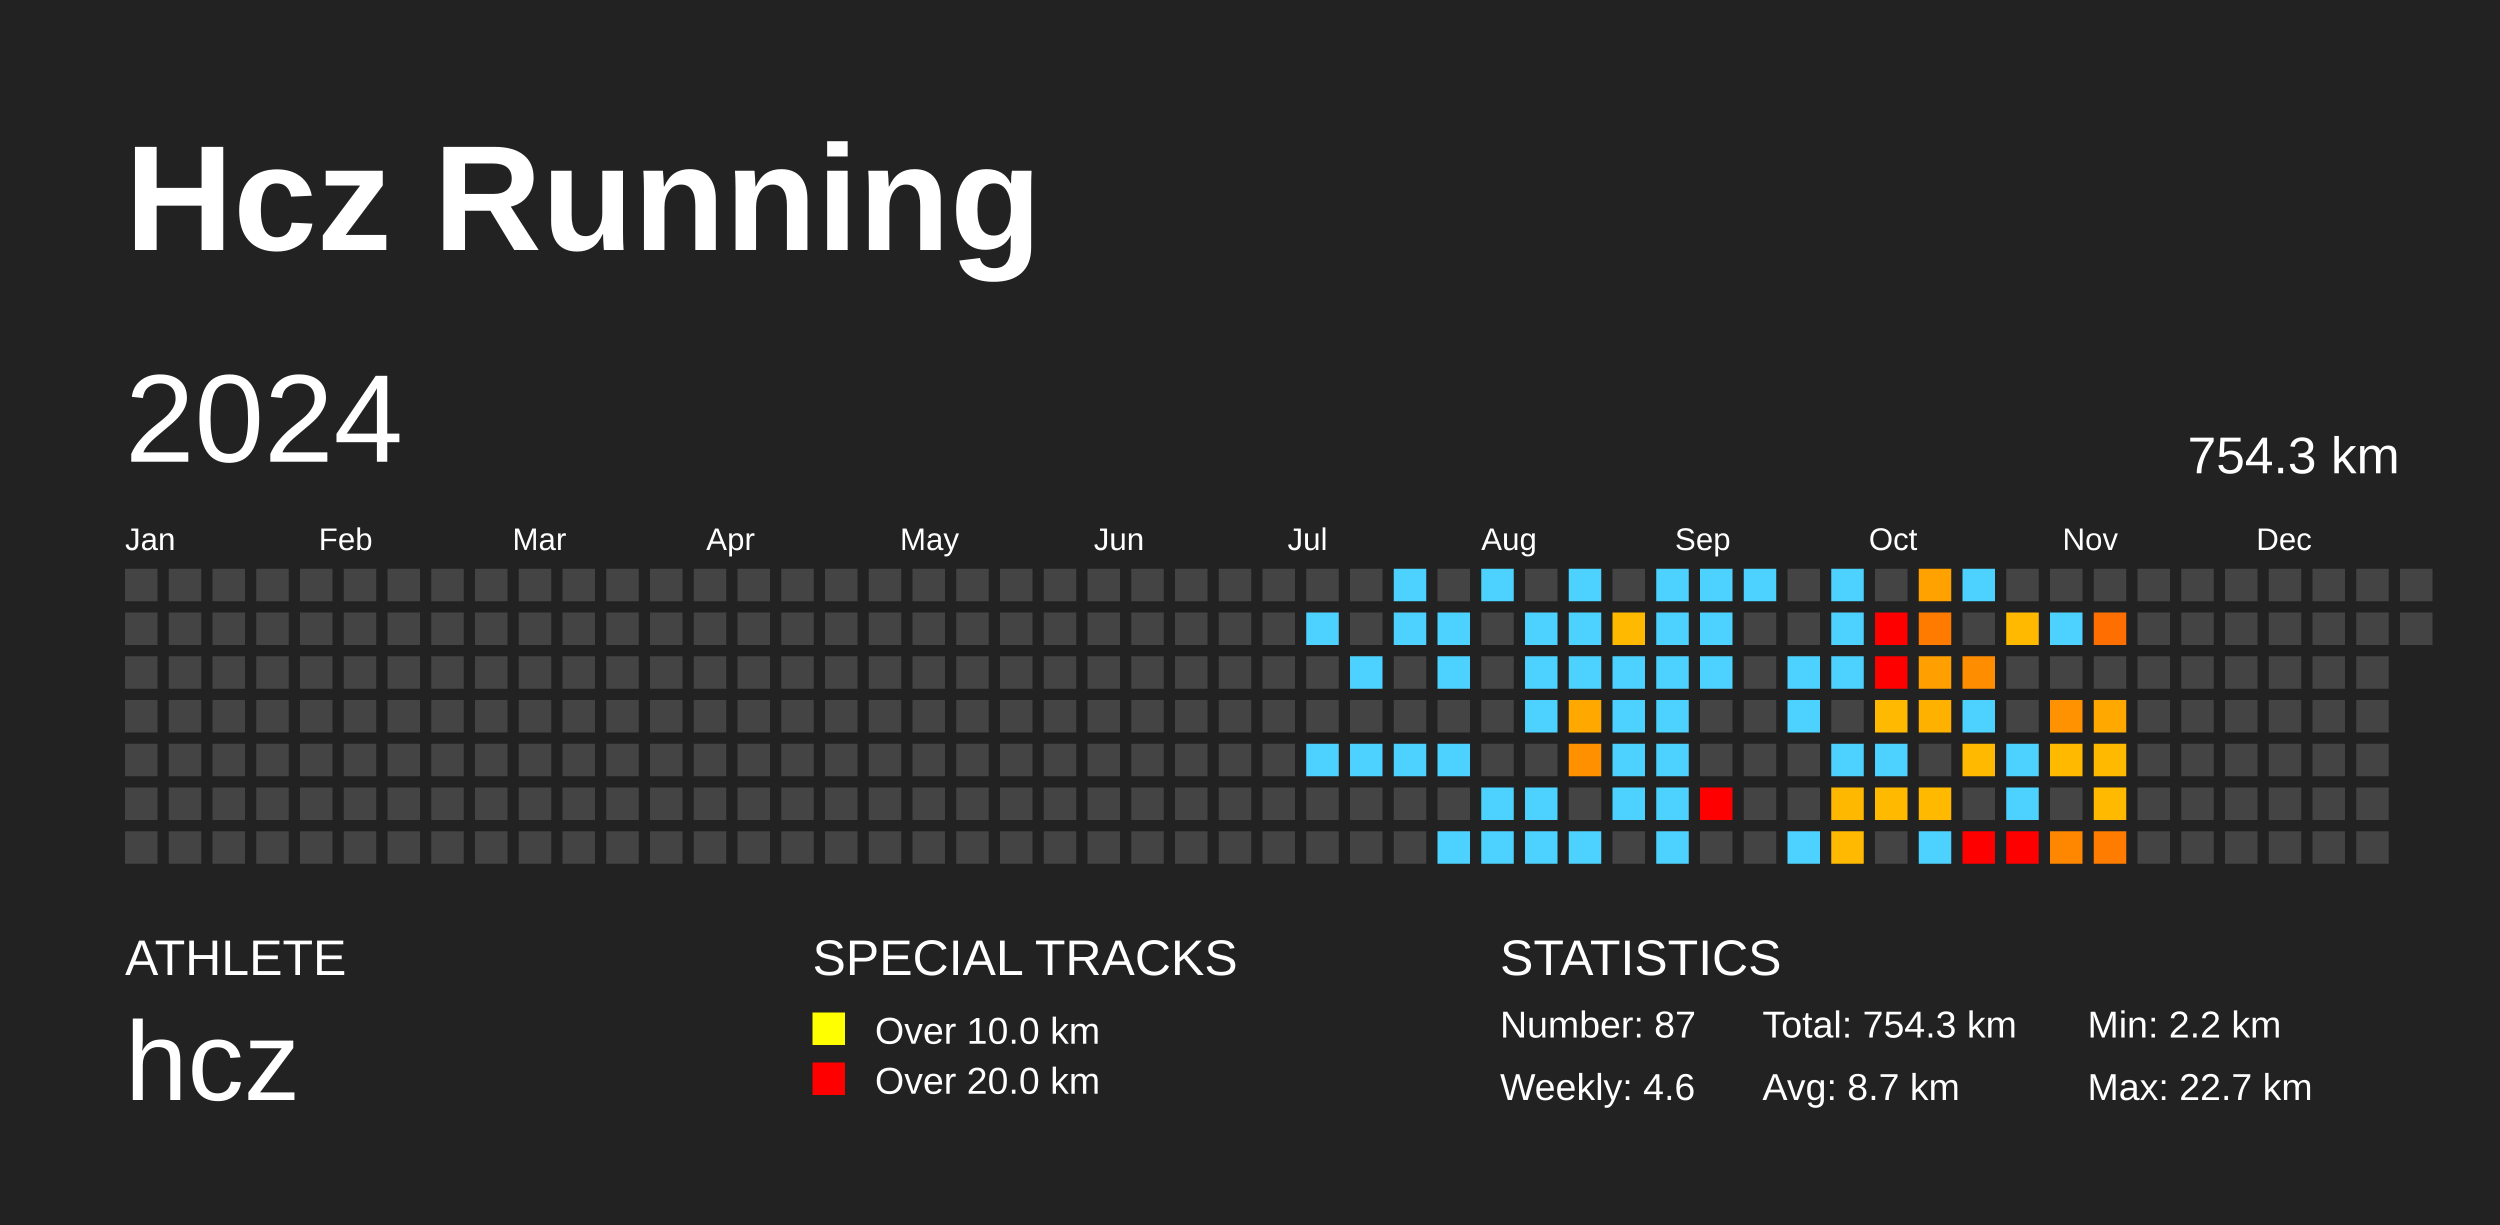
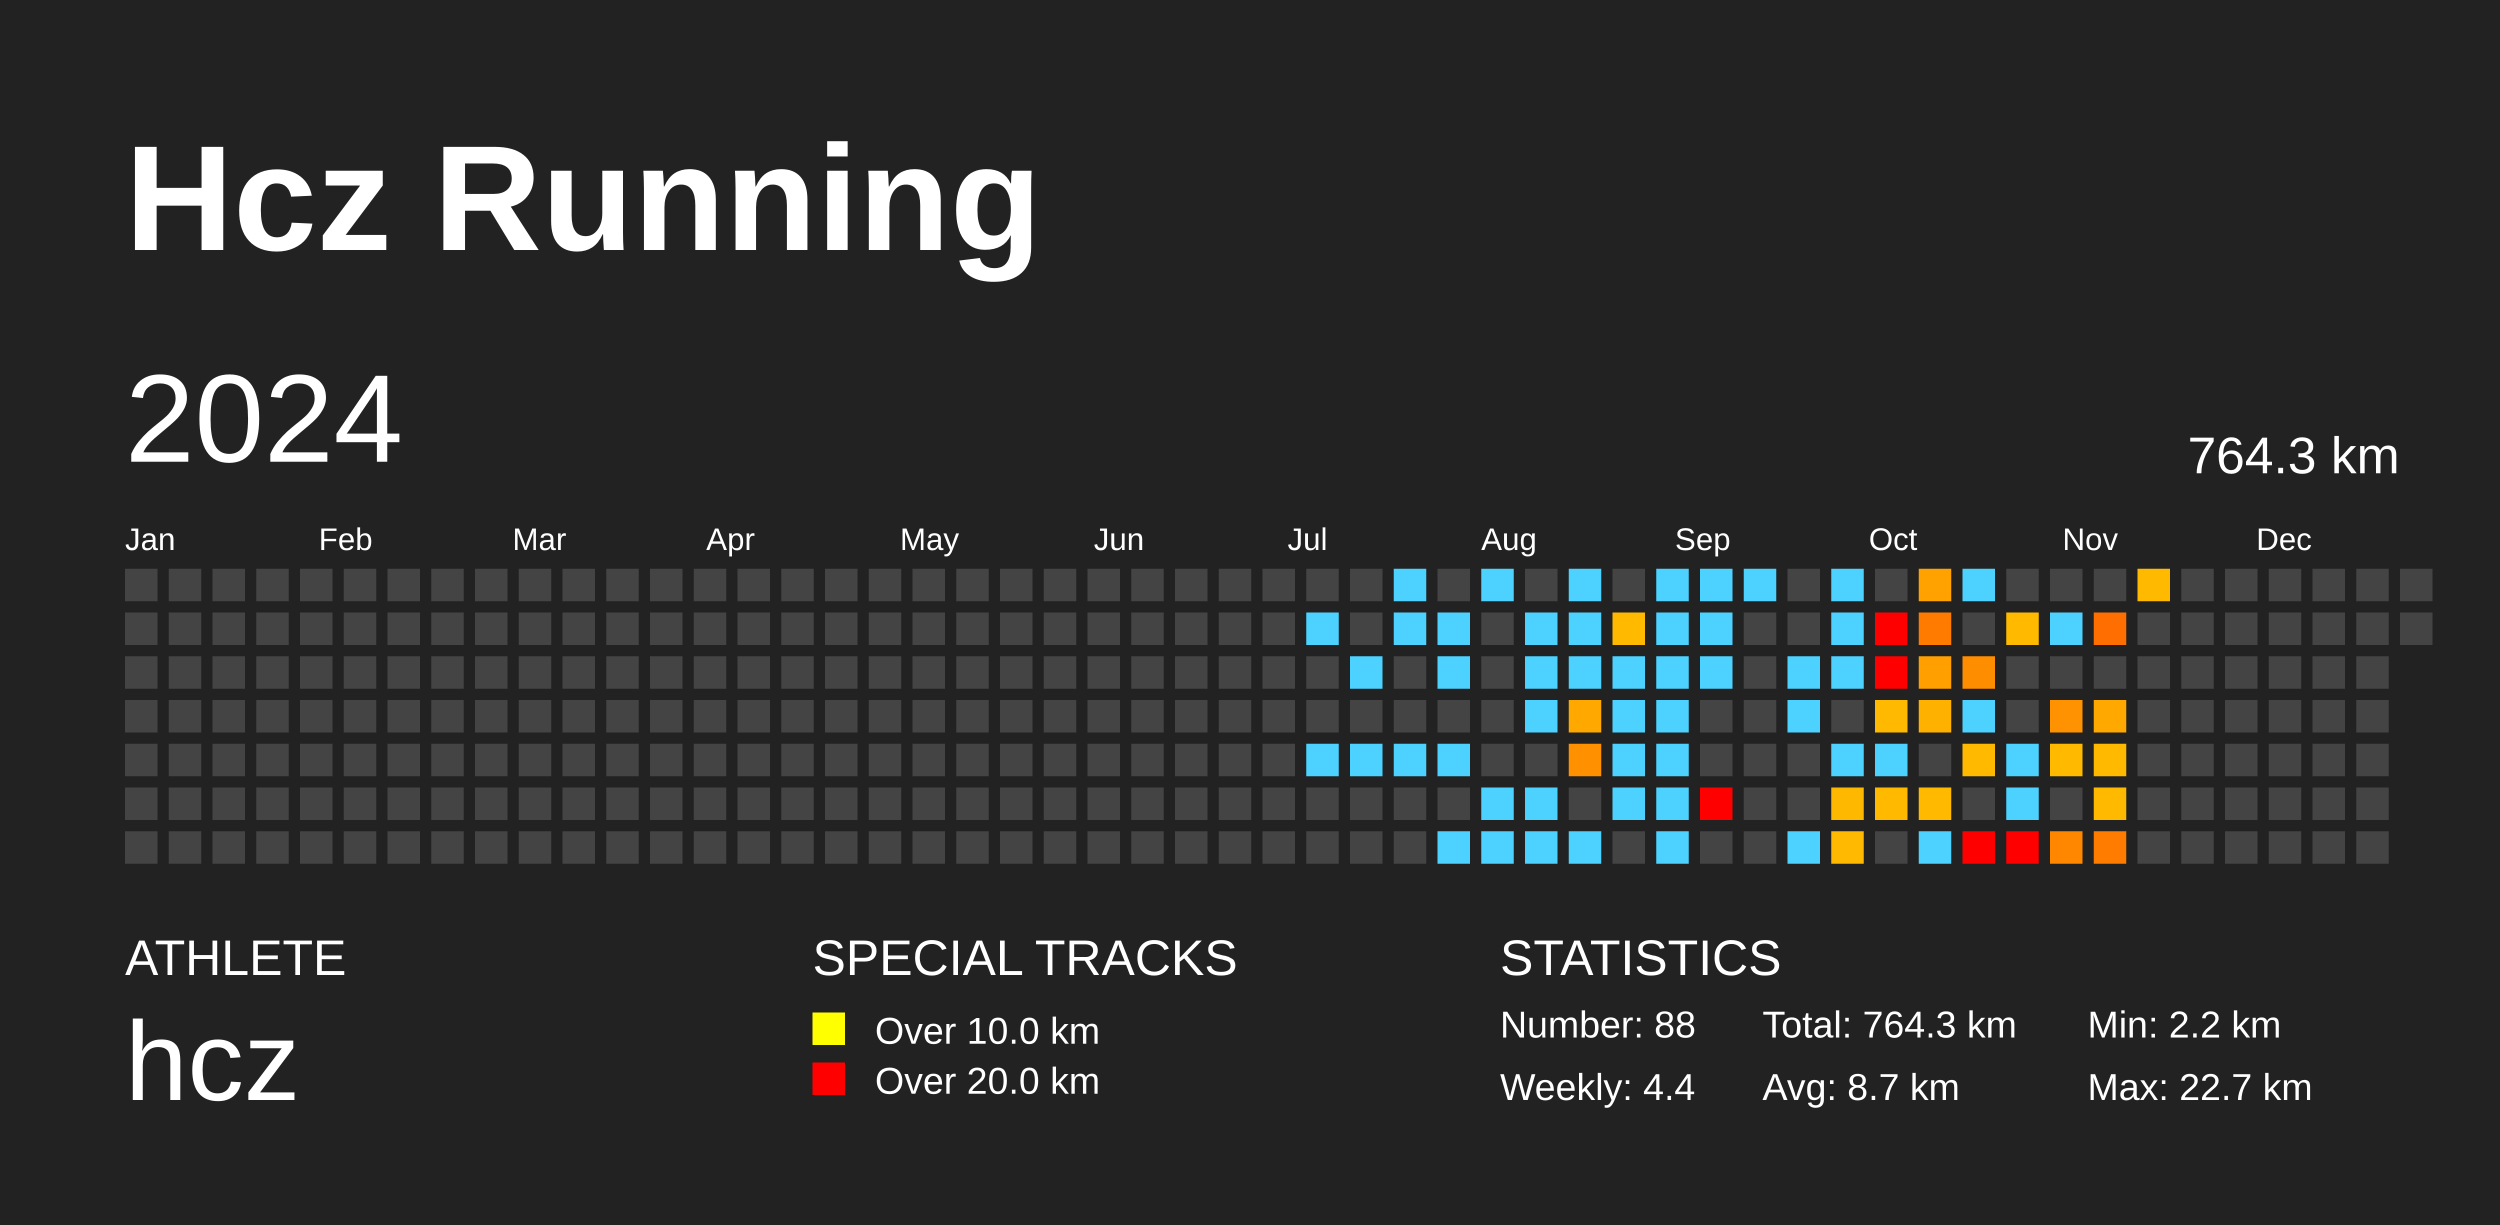
<svg xmlns="http://www.w3.org/2000/svg" baseProfile="full" height="98mm" version="1.1" viewBox="0,0,200,98" width="200mm">
  <defs />
  <rect fill="#222222" height="98" width="200" x="0" y="0" />
  <text fill="#FFFFFF" style="font-size:12px; font-family:Arial; font-weight:bold;" x="10" y="20">Hcz Running</text>
  <text fill="#FFFFFF" style="font-size:4px; font-family:Arial" x="10" y="78">ATHLETE</text>
  <text fill="#FFFFFF" style="font-size:9px; font-family:Arial" x="10" y="88">hcz</text>
  <text fill="#FFFFFF" style="font-size:4px; font-family:Arial" x="65" y="78">SPECIAL TRACKS</text>
  <rect fill="yellow" height="2.6" width="2.6" x="65" y="81" />
  <text fill="#FFFFFF" style="font-size:3px; font-family:Arial" x="70" y="83.5">Over 10.0 km</text>
  <rect fill="red" height="2.6" width="2.6" x="65" y="85" />
  <text fill="#FFFFFF" style="font-size:3px; font-family:Arial" x="70" y="87.5">Over 20.0 km</text>
  <text fill="#FFFFFF" style="font-size:4px; font-family:Arial" x="120" y="78">STATISTICS</text>
-   <text fill="#FFFFFF" style="font-size:3px; font-family:Arial" x="120" y="83">Number: 87</text>
-   <text fill="#FFFFFF" style="font-size:3px; font-family:Arial" x="120" y="88">Weekly: 4.6</text>
-   <text fill="#FFFFFF" style="font-size:3px; font-family:Arial" x="141" y="83">Total: 754.3 km</text>
+   <text fill="#FFFFFF" style="font-size:3px; font-family:Arial" x="120" y="83">Number: 88</text>
+   <text fill="#FFFFFF" style="font-size:3px; font-family:Arial" x="120" y="88">Weekly: 4.4</text>
+   <text fill="#FFFFFF" style="font-size:3px; font-family:Arial" x="141" y="83">Total: 764.3 km</text>
  <text fill="#FFFFFF" style="font-size:3px; font-family:Arial" x="141" y="88">Avg: 8.7 km</text>
  <text fill="#FFFFFF" style="font-size:3px; font-family:Arial" x="167" y="83">Min: 2.2 km</text>
  <text fill="#FFFFFF" style="font-size:3px; font-family:Arial" x="167" y="88">Max: 22.7 km</text>
  <text dominant-baseline="hanging" fill="#FFFFFF" style="font-size:10.0px; font-family:Arial;" x="10" y="30">2024</text>
-   <text dominant-baseline="hanging" fill="#FFFFFF" style="font-size:4.125px; font-family:Arial;" x="175" y="35">754.3 km</text>
+   <text dominant-baseline="hanging" fill="#FFFFFF" style="font-size:4.125px; font-family:Arial;" x="175" y="35">764.3 km</text>
  <text fill="#FFFFFF" style="font-size:2.5px; font-family:Arial" x="10.0" y="44">Jan</text>
  <text fill="#FFFFFF" style="font-size:2.5px; font-family:Arial" x="25.5" y="44">Feb</text>
  <text fill="#FFFFFF" style="font-size:2.5px; font-family:Arial" x="41.0" y="44">Mar</text>
  <text fill="#FFFFFF" style="font-size:2.5px; font-family:Arial" x="56.5" y="44">Apr</text>
  <text fill="#FFFFFF" style="font-size:2.5px; font-family:Arial" x="72.0" y="44">May</text>
  <text fill="#FFFFFF" style="font-size:2.5px; font-family:Arial" x="87.5" y="44">Jun</text>
  <text fill="#FFFFFF" style="font-size:2.5px; font-family:Arial" x="103.0" y="44">Jul</text>
  <text fill="#FFFFFF" style="font-size:2.5px; font-family:Arial" x="118.5" y="44">Aug</text>
  <text fill="#FFFFFF" style="font-size:2.5px; font-family:Arial" x="134.0" y="44">Sep</text>
  <text fill="#FFFFFF" style="font-size:2.5px; font-family:Arial" x="149.5" y="44">Oct</text>
  <text fill="#FFFFFF" style="font-size:2.5px; font-family:Arial" x="165.0" y="44">Nov</text>
  <text fill="#FFFFFF" style="font-size:2.5px; font-family:Arial" x="180.5" y="44">Dec</text>
  <rect fill="#444444" height="2.6" width="2.6" x="10.0" y="45.5" />
  <rect fill="#444444" height="2.6" width="2.6" x="10.0" y="49.0" />
  <rect fill="#444444" height="2.6" width="2.6" x="10.0" y="52.5" />
  <rect fill="#444444" height="2.6" width="2.6" x="10.0" y="56.0" />
  <rect fill="#444444" height="2.6" width="2.6" x="10.0" y="59.5" />
  <rect fill="#444444" height="2.6" width="2.6" x="10.0" y="63.0" />
  <rect fill="#444444" height="2.6" width="2.6" x="10.0" y="66.5" />
  <rect fill="#444444" height="2.6" width="2.6" x="13.5" y="45.5" />
  <rect fill="#444444" height="2.6" width="2.6" x="13.5" y="49.0" />
  <rect fill="#444444" height="2.6" width="2.6" x="13.5" y="52.5" />
  <rect fill="#444444" height="2.6" width="2.6" x="13.5" y="56.0" />
  <rect fill="#444444" height="2.6" width="2.6" x="13.5" y="59.5" />
  <rect fill="#444444" height="2.6" width="2.6" x="13.5" y="63.0" />
  <rect fill="#444444" height="2.6" width="2.6" x="13.5" y="66.5" />
  <rect fill="#444444" height="2.6" width="2.6" x="17.0" y="45.5" />
  <rect fill="#444444" height="2.6" width="2.6" x="17.0" y="49.0" />
  <rect fill="#444444" height="2.6" width="2.6" x="17.0" y="52.5" />
  <rect fill="#444444" height="2.6" width="2.6" x="17.0" y="56.0" />
  <rect fill="#444444" height="2.6" width="2.6" x="17.0" y="59.5" />
  <rect fill="#444444" height="2.6" width="2.6" x="17.0" y="63.0" />
  <rect fill="#444444" height="2.6" width="2.6" x="17.0" y="66.5" />
  <rect fill="#444444" height="2.6" width="2.6" x="20.5" y="45.5" />
  <rect fill="#444444" height="2.6" width="2.6" x="20.5" y="49.0" />
  <rect fill="#444444" height="2.6" width="2.6" x="20.5" y="52.5" />
  <rect fill="#444444" height="2.6" width="2.6" x="20.5" y="56.0" />
  <rect fill="#444444" height="2.6" width="2.6" x="20.5" y="59.5" />
  <rect fill="#444444" height="2.6" width="2.6" x="20.5" y="63.0" />
  <rect fill="#444444" height="2.6" width="2.6" x="20.5" y="66.5" />
  <rect fill="#444444" height="2.6" width="2.6" x="24.0" y="45.5" />
  <rect fill="#444444" height="2.6" width="2.6" x="24.0" y="49.0" />
  <rect fill="#444444" height="2.6" width="2.6" x="24.0" y="52.5" />
  <rect fill="#444444" height="2.6" width="2.6" x="24.0" y="56.0" />
  <rect fill="#444444" height="2.6" width="2.6" x="24.0" y="59.5" />
  <rect fill="#444444" height="2.6" width="2.6" x="24.0" y="63.0" />
  <rect fill="#444444" height="2.6" width="2.6" x="24.0" y="66.5" />
  <rect fill="#444444" height="2.6" width="2.6" x="27.5" y="45.5" />
  <rect fill="#444444" height="2.6" width="2.6" x="27.5" y="49.0" />
  <rect fill="#444444" height="2.6" width="2.6" x="27.5" y="52.5" />
  <rect fill="#444444" height="2.6" width="2.6" x="27.5" y="56.0" />
  <rect fill="#444444" height="2.6" width="2.6" x="27.5" y="59.5" />
  <rect fill="#444444" height="2.6" width="2.6" x="27.5" y="63.0" />
  <rect fill="#444444" height="2.6" width="2.6" x="27.5" y="66.5" />
  <rect fill="#444444" height="2.6" width="2.6" x="31.0" y="45.5" />
  <rect fill="#444444" height="2.6" width="2.6" x="31.0" y="49.0" />
  <rect fill="#444444" height="2.6" width="2.6" x="31.0" y="52.5" />
  <rect fill="#444444" height="2.6" width="2.6" x="31.0" y="56.0" />
  <rect fill="#444444" height="2.6" width="2.6" x="31.0" y="59.5" />
  <rect fill="#444444" height="2.6" width="2.6" x="31.0" y="63.0" />
  <rect fill="#444444" height="2.6" width="2.6" x="31.0" y="66.5" />
  <rect fill="#444444" height="2.6" width="2.6" x="34.5" y="45.5" />
  <rect fill="#444444" height="2.6" width="2.6" x="34.5" y="49.0" />
  <rect fill="#444444" height="2.6" width="2.6" x="34.5" y="52.5" />
  <rect fill="#444444" height="2.6" width="2.6" x="34.5" y="56.0" />
  <rect fill="#444444" height="2.6" width="2.6" x="34.5" y="59.5" />
  <rect fill="#444444" height="2.6" width="2.6" x="34.5" y="63.0" />
  <rect fill="#444444" height="2.6" width="2.6" x="34.5" y="66.5" />
  <rect fill="#444444" height="2.6" width="2.6" x="38.0" y="45.5" />
  <rect fill="#444444" height="2.6" width="2.6" x="38.0" y="49.0" />
  <rect fill="#444444" height="2.6" width="2.6" x="38.0" y="52.5" />
  <rect fill="#444444" height="2.6" width="2.6" x="38.0" y="56.0" />
  <rect fill="#444444" height="2.6" width="2.6" x="38.0" y="59.5" />
  <rect fill="#444444" height="2.6" width="2.6" x="38.0" y="63.0" />
  <rect fill="#444444" height="2.6" width="2.6" x="38.0" y="66.5" />
  <rect fill="#444444" height="2.6" width="2.6" x="41.5" y="45.5" />
  <rect fill="#444444" height="2.6" width="2.6" x="41.5" y="49.0" />
  <rect fill="#444444" height="2.6" width="2.6" x="41.5" y="52.5" />
  <rect fill="#444444" height="2.6" width="2.6" x="41.5" y="56.0" />
  <rect fill="#444444" height="2.6" width="2.6" x="41.5" y="59.5" />
  <rect fill="#444444" height="2.6" width="2.6" x="41.5" y="63.0" />
  <rect fill="#444444" height="2.6" width="2.6" x="41.5" y="66.5" />
  <rect fill="#444444" height="2.6" width="2.6" x="45.0" y="45.5" />
  <rect fill="#444444" height="2.6" width="2.6" x="45.0" y="49.0" />
  <rect fill="#444444" height="2.6" width="2.6" x="45.0" y="52.5" />
  <rect fill="#444444" height="2.6" width="2.6" x="45.0" y="56.0" />
  <rect fill="#444444" height="2.6" width="2.6" x="45.0" y="59.5" />
  <rect fill="#444444" height="2.6" width="2.6" x="45.0" y="63.0" />
  <rect fill="#444444" height="2.6" width="2.6" x="45.0" y="66.5" />
  <rect fill="#444444" height="2.6" width="2.6" x="48.5" y="45.5" />
  <rect fill="#444444" height="2.6" width="2.6" x="48.5" y="49.0" />
  <rect fill="#444444" height="2.6" width="2.6" x="48.5" y="52.5" />
  <rect fill="#444444" height="2.6" width="2.6" x="48.5" y="56.0" />
  <rect fill="#444444" height="2.6" width="2.6" x="48.5" y="59.5" />
  <rect fill="#444444" height="2.6" width="2.6" x="48.5" y="63.0" />
  <rect fill="#444444" height="2.6" width="2.6" x="48.5" y="66.5" />
  <rect fill="#444444" height="2.6" width="2.6" x="52.0" y="45.5" />
  <rect fill="#444444" height="2.6" width="2.6" x="52.0" y="49.0" />
  <rect fill="#444444" height="2.6" width="2.6" x="52.0" y="52.5" />
  <rect fill="#444444" height="2.6" width="2.6" x="52.0" y="56.0" />
  <rect fill="#444444" height="2.6" width="2.6" x="52.0" y="59.5" />
  <rect fill="#444444" height="2.6" width="2.6" x="52.0" y="63.0" />
  <rect fill="#444444" height="2.6" width="2.6" x="52.0" y="66.5" />
  <rect fill="#444444" height="2.6" width="2.6" x="55.5" y="45.5" />
  <rect fill="#444444" height="2.6" width="2.6" x="55.5" y="49.0" />
  <rect fill="#444444" height="2.6" width="2.6" x="55.5" y="52.5" />
  <rect fill="#444444" height="2.6" width="2.6" x="55.5" y="56.0" />
  <rect fill="#444444" height="2.6" width="2.6" x="55.5" y="59.5" />
  <rect fill="#444444" height="2.6" width="2.6" x="55.5" y="63.0" />
  <rect fill="#444444" height="2.6" width="2.6" x="55.5" y="66.5" />
  <rect fill="#444444" height="2.6" width="2.6" x="59.0" y="45.5" />
  <rect fill="#444444" height="2.6" width="2.6" x="59.0" y="49.0" />
  <rect fill="#444444" height="2.6" width="2.6" x="59.0" y="52.5" />
  <rect fill="#444444" height="2.6" width="2.6" x="59.0" y="56.0" />
  <rect fill="#444444" height="2.6" width="2.6" x="59.0" y="59.5" />
  <rect fill="#444444" height="2.6" width="2.6" x="59.0" y="63.0" />
  <rect fill="#444444" height="2.6" width="2.6" x="59.0" y="66.5" />
  <rect fill="#444444" height="2.6" width="2.6" x="62.5" y="45.5" />
  <rect fill="#444444" height="2.6" width="2.6" x="62.5" y="49.0" />
  <rect fill="#444444" height="2.6" width="2.6" x="62.5" y="52.5" />
  <rect fill="#444444" height="2.6" width="2.6" x="62.5" y="56.0" />
  <rect fill="#444444" height="2.6" width="2.6" x="62.5" y="59.5" />
  <rect fill="#444444" height="2.6" width="2.6" x="62.5" y="63.0" />
  <rect fill="#444444" height="2.6" width="2.6" x="62.5" y="66.5" />
  <rect fill="#444444" height="2.6" width="2.6" x="66.0" y="45.5" />
  <rect fill="#444444" height="2.6" width="2.6" x="66.0" y="49.0" />
  <rect fill="#444444" height="2.6" width="2.6" x="66.0" y="52.5" />
  <rect fill="#444444" height="2.6" width="2.6" x="66.0" y="56.0" />
  <rect fill="#444444" height="2.6" width="2.6" x="66.0" y="59.5" />
  <rect fill="#444444" height="2.6" width="2.6" x="66.0" y="63.0" />
  <rect fill="#444444" height="2.6" width="2.6" x="66.0" y="66.5" />
  <rect fill="#444444" height="2.6" width="2.6" x="69.5" y="45.5" />
  <rect fill="#444444" height="2.6" width="2.6" x="69.5" y="49.0" />
  <rect fill="#444444" height="2.6" width="2.6" x="69.5" y="52.5" />
  <rect fill="#444444" height="2.6" width="2.6" x="69.5" y="56.0" />
  <rect fill="#444444" height="2.6" width="2.6" x="69.5" y="59.5" />
  <rect fill="#444444" height="2.6" width="2.6" x="69.5" y="63.0" />
  <rect fill="#444444" height="2.6" width="2.6" x="69.5" y="66.5" />
  <rect fill="#444444" height="2.6" width="2.6" x="73.0" y="45.5" />
  <rect fill="#444444" height="2.6" width="2.6" x="73.0" y="49.0" />
  <rect fill="#444444" height="2.6" width="2.6" x="73.0" y="52.5" />
  <rect fill="#444444" height="2.6" width="2.6" x="73.0" y="56.0" />
  <rect fill="#444444" height="2.6" width="2.6" x="73.0" y="59.5" />
  <rect fill="#444444" height="2.6" width="2.6" x="73.0" y="63.0" />
  <rect fill="#444444" height="2.6" width="2.6" x="73.0" y="66.5" />
  <rect fill="#444444" height="2.6" width="2.6" x="76.5" y="45.5" />
  <rect fill="#444444" height="2.6" width="2.6" x="76.5" y="49.0" />
  <rect fill="#444444" height="2.6" width="2.6" x="76.5" y="52.5" />
  <rect fill="#444444" height="2.6" width="2.6" x="76.5" y="56.0" />
  <rect fill="#444444" height="2.6" width="2.6" x="76.5" y="59.5" />
  <rect fill="#444444" height="2.6" width="2.6" x="76.5" y="63.0" />
  <rect fill="#444444" height="2.6" width="2.6" x="76.5" y="66.5" />
  <rect fill="#444444" height="2.6" width="2.6" x="80.0" y="45.5" />
  <rect fill="#444444" height="2.6" width="2.6" x="80.0" y="49.0" />
  <rect fill="#444444" height="2.6" width="2.6" x="80.0" y="52.5" />
  <rect fill="#444444" height="2.6" width="2.6" x="80.0" y="56.0" />
  <rect fill="#444444" height="2.6" width="2.6" x="80.0" y="59.5" />
  <rect fill="#444444" height="2.6" width="2.6" x="80.0" y="63.0" />
  <rect fill="#444444" height="2.6" width="2.6" x="80.0" y="66.5" />
  <rect fill="#444444" height="2.6" width="2.6" x="83.5" y="45.5" />
  <rect fill="#444444" height="2.6" width="2.6" x="83.5" y="49.0" />
  <rect fill="#444444" height="2.6" width="2.6" x="83.5" y="52.5" />
  <rect fill="#444444" height="2.6" width="2.6" x="83.5" y="56.0" />
  <rect fill="#444444" height="2.6" width="2.6" x="83.5" y="59.5" />
  <rect fill="#444444" height="2.6" width="2.6" x="83.5" y="63.0" />
  <rect fill="#444444" height="2.6" width="2.6" x="83.5" y="66.5" />
  <rect fill="#444444" height="2.6" width="2.6" x="87.0" y="45.5" />
  <rect fill="#444444" height="2.6" width="2.6" x="87.0" y="49.0" />
  <rect fill="#444444" height="2.6" width="2.6" x="87.0" y="52.5" />
  <rect fill="#444444" height="2.6" width="2.6" x="87.0" y="56.0" />
  <rect fill="#444444" height="2.6" width="2.6" x="87.0" y="59.5" />
  <rect fill="#444444" height="2.6" width="2.6" x="87.0" y="63.0" />
  <rect fill="#444444" height="2.6" width="2.6" x="87.0" y="66.5" />
  <rect fill="#444444" height="2.6" width="2.6" x="90.5" y="45.5" />
  <rect fill="#444444" height="2.6" width="2.6" x="90.5" y="49.0" />
  <rect fill="#444444" height="2.6" width="2.6" x="90.5" y="52.5" />
  <rect fill="#444444" height="2.6" width="2.6" x="90.5" y="56.0" />
  <rect fill="#444444" height="2.6" width="2.6" x="90.5" y="59.5" />
  <rect fill="#444444" height="2.6" width="2.6" x="90.5" y="63.0" />
  <rect fill="#444444" height="2.6" width="2.6" x="90.5" y="66.5" />
  <rect fill="#444444" height="2.6" width="2.6" x="94.0" y="45.5" />
  <rect fill="#444444" height="2.6" width="2.6" x="94.0" y="49.0" />
  <rect fill="#444444" height="2.6" width="2.6" x="94.0" y="52.5" />
  <rect fill="#444444" height="2.6" width="2.6" x="94.0" y="56.0" />
  <rect fill="#444444" height="2.6" width="2.6" x="94.0" y="59.5" />
  <rect fill="#444444" height="2.6" width="2.6" x="94.0" y="63.0" />
  <rect fill="#444444" height="2.6" width="2.6" x="94.0" y="66.5" />
  <rect fill="#444444" height="2.6" width="2.6" x="97.5" y="45.5" />
  <rect fill="#444444" height="2.6" width="2.6" x="97.5" y="49.0" />
  <rect fill="#444444" height="2.6" width="2.6" x="97.5" y="52.5" />
  <rect fill="#444444" height="2.6" width="2.6" x="97.5" y="56.0" />
  <rect fill="#444444" height="2.6" width="2.6" x="97.5" y="59.5" />
  <rect fill="#444444" height="2.6" width="2.6" x="97.5" y="63.0" />
  <rect fill="#444444" height="2.6" width="2.6" x="97.5" y="66.5" />
  <rect fill="#444444" height="2.6" width="2.6" x="101.0" y="45.5" />
  <rect fill="#444444" height="2.6" width="2.6" x="101.0" y="49.0" />
  <rect fill="#444444" height="2.6" width="2.6" x="101.0" y="52.5" />
  <rect fill="#444444" height="2.6" width="2.6" x="101.0" y="56.0" />
  <rect fill="#444444" height="2.6" width="2.6" x="101.0" y="59.5" />
  <rect fill="#444444" height="2.6" width="2.6" x="101.0" y="63.0" />
  <rect fill="#444444" height="2.6" width="2.6" x="101.0" y="66.5" />
  <rect fill="#444444" height="2.6" width="2.6" x="104.5" y="45.5" />
  <rect fill="#4dd2ff" height="2.6" width="2.6" x="104.5" y="49.0" />
  <rect fill="#444444" height="2.6" width="2.6" x="104.5" y="52.5" />
  <rect fill="#444444" height="2.6" width="2.6" x="104.5" y="56.0" />
  <rect fill="#4dd2ff" height="2.6" width="2.6" x="104.5" y="59.5" />
  <rect fill="#444444" height="2.6" width="2.6" x="104.5" y="63.0" />
  <rect fill="#444444" height="2.6" width="2.6" x="104.5" y="66.5" />
  <rect fill="#444444" height="2.6" width="2.6" x="108.0" y="45.5" />
  <rect fill="#444444" height="2.6" width="2.6" x="108.0" y="49.0" />
  <rect fill="#4dd2ff" height="2.6" width="2.6" x="108.0" y="52.5" />
  <rect fill="#444444" height="2.6" width="2.6" x="108.0" y="56.0" />
  <rect fill="#4dd2ff" height="2.6" width="2.6" x="108.0" y="59.5" />
  <rect fill="#444444" height="2.6" width="2.6" x="108.0" y="63.0" />
  <rect fill="#444444" height="2.6" width="2.6" x="108.0" y="66.5" />
  <rect fill="#4dd2ff" height="2.6" width="2.6" x="111.5" y="45.5" />
  <rect fill="#4dd2ff" height="2.6" width="2.6" x="111.5" y="49.0" />
  <rect fill="#444444" height="2.6" width="2.6" x="111.5" y="52.5" />
  <rect fill="#444444" height="2.6" width="2.6" x="111.5" y="56.0" />
  <rect fill="#4dd2ff" height="2.6" width="2.6" x="111.5" y="59.5" />
  <rect fill="#444444" height="2.6" width="2.6" x="111.5" y="63.0" />
  <rect fill="#444444" height="2.6" width="2.6" x="111.5" y="66.5" />
  <rect fill="#444444" height="2.6" width="2.6" x="115.0" y="45.5" />
  <rect fill="#4dd2ff" height="2.6" width="2.6" x="115.0" y="49.0" />
  <rect fill="#4dd2ff" height="2.6" width="2.6" x="115.0" y="52.5" />
  <rect fill="#444444" height="2.6" width="2.6" x="115.0" y="56.0" />
  <rect fill="#4dd2ff" height="2.6" width="2.6" x="115.0" y="59.5" />
  <rect fill="#444444" height="2.6" width="2.6" x="115.0" y="63.0" />
  <rect fill="#4dd2ff" height="2.6" width="2.6" x="115.0" y="66.5" />
  <rect fill="#4dd2ff" height="2.6" width="2.6" x="118.5" y="45.5" />
  <rect fill="#444444" height="2.6" width="2.6" x="118.5" y="49.0" />
  <rect fill="#444444" height="2.6" width="2.6" x="118.5" y="52.5" />
  <rect fill="#444444" height="2.6" width="2.6" x="118.5" y="56.0" />
  <rect fill="#444444" height="2.6" width="2.6" x="118.5" y="59.5" />
  <rect fill="#4dd2ff" height="2.6" width="2.6" x="118.5" y="63.0" />
  <rect fill="#4dd2ff" height="2.6" width="2.6" x="118.5" y="66.5" />
  <rect fill="#444444" height="2.6" width="2.6" x="122.0" y="45.5" />
  <rect fill="#4dd2ff" height="2.6" width="2.6" x="122.0" y="49.0" />
  <rect fill="#4dd2ff" height="2.6" width="2.6" x="122.0" y="52.5" />
  <rect fill="#4dd2ff" height="2.6" width="2.6" x="122.0" y="56.0" />
  <rect fill="#444444" height="2.6" width="2.6" x="122.0" y="59.5" />
  <rect fill="#4dd2ff" height="2.6" width="2.6" x="122.0" y="63.0" />
  <rect fill="#4dd2ff" height="2.6" width="2.6" x="122.0" y="66.5" />
  <rect fill="#4dd2ff" height="2.6" width="2.6" x="125.5" y="45.5" />
  <rect fill="#4dd2ff" height="2.6" width="2.6" x="125.5" y="49.0" />
  <rect fill="#4dd2ff" height="2.6" width="2.6" x="125.5" y="52.5" />
  <rect fill="#ffa900" height="2.6" width="2.6" x="125.5" y="56.0" />
  <rect fill="#ff9100" height="2.6" width="2.6" x="125.5" y="59.5" />
  <rect fill="#444444" height="2.6" width="2.6" x="125.5" y="63.0" />
  <rect fill="#4dd2ff" height="2.6" width="2.6" x="125.5" y="66.5" />
  <rect fill="#444444" height="2.6" width="2.6" x="129.0" y="45.5" />
  <rect fill="#ffba00" height="2.6" width="2.6" x="129.0" y="49.0" />
  <rect fill="#4dd2ff" height="2.6" width="2.6" x="129.0" y="52.5" />
  <rect fill="#4dd2ff" height="2.6" width="2.6" x="129.0" y="56.0" />
  <rect fill="#4dd2ff" height="2.6" width="2.6" x="129.0" y="59.5" />
  <rect fill="#4dd2ff" height="2.6" width="2.6" x="129.0" y="63.0" />
  <rect fill="#444444" height="2.6" width="2.6" x="129.0" y="66.5" />
  <rect fill="#4dd2ff" height="2.6" width="2.6" x="132.5" y="45.5" />
  <rect fill="#4dd2ff" height="2.6" width="2.6" x="132.5" y="49.0" />
  <rect fill="#4dd2ff" height="2.6" width="2.6" x="132.5" y="52.5" />
  <rect fill="#4dd2ff" height="2.6" width="2.6" x="132.5" y="56.0" />
  <rect fill="#4dd2ff" height="2.6" width="2.6" x="132.5" y="59.5" />
  <rect fill="#4dd2ff" height="2.6" width="2.6" x="132.5" y="63.0" />
  <rect fill="#4dd2ff" height="2.6" width="2.6" x="132.5" y="66.5" />
  <rect fill="#4dd2ff" height="2.6" width="2.6" x="136.0" y="45.5" />
  <rect fill="#4dd2ff" height="2.6" width="2.6" x="136.0" y="49.0" />
  <rect fill="#4dd2ff" height="2.6" width="2.6" x="136.0" y="52.5" />
  <rect fill="#444444" height="2.6" width="2.6" x="136.0" y="56.0" />
  <rect fill="#444444" height="2.6" width="2.6" x="136.0" y="59.5" />
  <rect fill="red" height="2.6" width="2.6" x="136.0" y="63.0" />
  <rect fill="#444444" height="2.6" width="2.6" x="136.0" y="66.5" />
  <rect fill="#4dd2ff" height="2.6" width="2.6" x="139.5" y="45.5" />
  <rect fill="#444444" height="2.6" width="2.6" x="139.5" y="49.0" />
  <rect fill="#444444" height="2.6" width="2.6" x="139.5" y="52.5" />
  <rect fill="#444444" height="2.6" width="2.6" x="139.5" y="56.0" />
  <rect fill="#444444" height="2.6" width="2.6" x="139.5" y="59.5" />
  <rect fill="#444444" height="2.6" width="2.6" x="139.5" y="63.0" />
  <rect fill="#444444" height="2.6" width="2.6" x="139.5" y="66.5" />
  <rect fill="#444444" height="2.6" width="2.6" x="143.0" y="45.5" />
  <rect fill="#444444" height="2.6" width="2.6" x="143.0" y="49.0" />
  <rect fill="#4dd2ff" height="2.6" width="2.6" x="143.0" y="52.5" />
  <rect fill="#4dd2ff" height="2.6" width="2.6" x="143.0" y="56.0" />
  <rect fill="#444444" height="2.6" width="2.6" x="143.0" y="59.5" />
  <rect fill="#444444" height="2.6" width="2.6" x="143.0" y="63.0" />
  <rect fill="#4dd2ff" height="2.6" width="2.6" x="143.0" y="66.5" />
  <rect fill="#4dd2ff" height="2.6" width="2.6" x="146.5" y="45.5" />
  <rect fill="#4dd2ff" height="2.6" width="2.6" x="146.5" y="49.0" />
  <rect fill="#4dd2ff" height="2.6" width="2.6" x="146.5" y="52.5" />
  <rect fill="#444444" height="2.6" width="2.6" x="146.5" y="56.0" />
  <rect fill="#4dd2ff" height="2.6" width="2.6" x="146.5" y="59.5" />
  <rect fill="#ffb800" height="2.6" width="2.6" x="146.5" y="63.0" />
  <rect fill="#ffb900" height="2.6" width="2.6" x="146.5" y="66.5" />
  <rect fill="#444444" height="2.6" width="2.6" x="150.0" y="45.5" />
  <rect fill="red" height="2.6" width="2.6" x="150.0" y="49.0" />
  <rect fill="red" height="2.6" width="2.6" x="150.0" y="52.5" />
  <rect fill="#ffb900" height="2.6" width="2.6" x="150.0" y="56.0" />
  <rect fill="#4dd2ff" height="2.6" width="2.6" x="150.0" y="59.5" />
  <rect fill="#ffba00" height="2.6" width="2.6" x="150.0" y="63.0" />
  <rect fill="#444444" height="2.6" width="2.6" x="150.0" y="66.5" />
  <rect fill="#ffa200" height="2.6" width="2.6" x="153.5" y="45.5" />
  <rect fill="#ff7b00" height="2.6" width="2.6" x="153.5" y="49.0" />
  <rect fill="#ff9f00" height="2.6" width="2.6" x="153.5" y="52.5" />
  <rect fill="#ffb100" height="2.6" width="2.6" x="153.5" y="56.0" />
  <rect fill="#444444" height="2.6" width="2.6" x="153.5" y="59.5" />
  <rect fill="#ffba00" height="2.6" width="2.6" x="153.5" y="63.0" />
  <rect fill="#4dd2ff" height="2.6" width="2.6" x="153.5" y="66.5" />
  <rect fill="#4dd2ff" height="2.6" width="2.6" x="157.0" y="45.5" />
  <rect fill="#444444" height="2.6" width="2.6" x="157.0" y="49.0" />
  <rect fill="#ff8d00" height="2.6" width="2.6" x="157.0" y="52.5" />
  <rect fill="#4dd2ff" height="2.6" width="2.6" x="157.0" y="56.0" />
  <rect fill="#ffba00" height="2.6" width="2.6" x="157.0" y="59.5" />
  <rect fill="#444444" height="2.6" width="2.6" x="157.0" y="63.0" />
  <rect fill="red" height="2.6" width="2.6" x="157.0" y="66.5" />
  <rect fill="#444444" height="2.6" width="2.6" x="160.5" y="45.5" />
  <rect fill="#ffba00" height="2.6" width="2.6" x="160.5" y="49.0" />
  <rect fill="#444444" height="2.6" width="2.6" x="160.5" y="52.5" />
  <rect fill="#444444" height="2.6" width="2.6" x="160.5" y="56.0" />
  <rect fill="#4dd2ff" height="2.6" width="2.6" x="160.5" y="59.5" />
  <rect fill="#4dd2ff" height="2.6" width="2.6" x="160.5" y="63.0" />
  <rect fill="red" height="2.6" width="2.6" x="160.5" y="66.5" />
  <rect fill="#444444" height="2.6" width="2.6" x="164.0" y="45.5" />
  <rect fill="#4dd2ff" height="2.6" width="2.6" x="164.0" y="49.0" />
  <rect fill="#444444" height="2.6" width="2.6" x="164.0" y="52.5" />
  <rect fill="#ff9200" height="2.6" width="2.6" x="164.0" y="56.0" />
  <rect fill="#ffba00" height="2.6" width="2.6" x="164.0" y="59.5" />
  <rect fill="#444444" height="2.6" width="2.6" x="164.0" y="63.0" />
  <rect fill="#ff8700" height="2.6" width="2.6" x="164.0" y="66.5" />
  <rect fill="#444444" height="2.6" width="2.6" x="167.5" y="45.5" />
  <rect fill="#ff6e00" height="2.6" width="2.6" x="167.5" y="49.0" />
  <rect fill="#444444" height="2.6" width="2.6" x="167.5" y="52.5" />
  <rect fill="#ffa800" height="2.6" width="2.6" x="167.5" y="56.0" />
  <rect fill="#ffba00" height="2.6" width="2.6" x="167.5" y="59.5" />
  <rect fill="#ffba00" height="2.6" width="2.6" x="167.5" y="63.0" />
  <rect fill="#ff7c00" height="2.6" width="2.6" x="167.5" y="66.5" />
-   <rect fill="#444444" height="2.6" width="2.6" x="171.0" y="45.5" />
+   <rect fill="#ffba00" height="2.6" width="2.6" x="171.0" y="45.5" />
  <rect fill="#444444" height="2.6" width="2.6" x="171.0" y="49.0" />
  <rect fill="#444444" height="2.6" width="2.6" x="171.0" y="52.5" />
  <rect fill="#444444" height="2.6" width="2.6" x="171.0" y="56.0" />
  <rect fill="#444444" height="2.6" width="2.6" x="171.0" y="59.5" />
  <rect fill="#444444" height="2.6" width="2.6" x="171.0" y="63.0" />
  <rect fill="#444444" height="2.6" width="2.6" x="171.0" y="66.5" />
  <rect fill="#444444" height="2.6" width="2.6" x="174.5" y="45.5" />
  <rect fill="#444444" height="2.6" width="2.6" x="174.5" y="49.0" />
  <rect fill="#444444" height="2.6" width="2.6" x="174.5" y="52.5" />
  <rect fill="#444444" height="2.6" width="2.6" x="174.5" y="56.0" />
  <rect fill="#444444" height="2.6" width="2.6" x="174.5" y="59.5" />
  <rect fill="#444444" height="2.6" width="2.6" x="174.5" y="63.0" />
  <rect fill="#444444" height="2.6" width="2.6" x="174.5" y="66.5" />
  <rect fill="#444444" height="2.6" width="2.6" x="178.0" y="45.5" />
  <rect fill="#444444" height="2.6" width="2.6" x="178.0" y="49.0" />
  <rect fill="#444444" height="2.6" width="2.6" x="178.0" y="52.5" />
  <rect fill="#444444" height="2.6" width="2.6" x="178.0" y="56.0" />
  <rect fill="#444444" height="2.6" width="2.6" x="178.0" y="59.5" />
  <rect fill="#444444" height="2.6" width="2.6" x="178.0" y="63.0" />
  <rect fill="#444444" height="2.6" width="2.6" x="178.0" y="66.5" />
  <rect fill="#444444" height="2.6" width="2.6" x="181.5" y="45.5" />
  <rect fill="#444444" height="2.6" width="2.6" x="181.5" y="49.0" />
  <rect fill="#444444" height="2.6" width="2.6" x="181.5" y="52.5" />
  <rect fill="#444444" height="2.6" width="2.6" x="181.5" y="56.0" />
  <rect fill="#444444" height="2.6" width="2.6" x="181.5" y="59.5" />
  <rect fill="#444444" height="2.6" width="2.6" x="181.5" y="63.0" />
  <rect fill="#444444" height="2.6" width="2.6" x="181.5" y="66.5" />
  <rect fill="#444444" height="2.6" width="2.6" x="185.0" y="45.5" />
  <rect fill="#444444" height="2.6" width="2.6" x="185.0" y="49.0" />
  <rect fill="#444444" height="2.6" width="2.6" x="185.0" y="52.5" />
  <rect fill="#444444" height="2.6" width="2.6" x="185.0" y="56.0" />
  <rect fill="#444444" height="2.6" width="2.6" x="185.0" y="59.5" />
  <rect fill="#444444" height="2.6" width="2.6" x="185.0" y="63.0" />
  <rect fill="#444444" height="2.6" width="2.6" x="185.0" y="66.5" />
  <rect fill="#444444" height="2.6" width="2.6" x="188.5" y="45.5" />
  <rect fill="#444444" height="2.6" width="2.6" x="188.5" y="49.0" />
  <rect fill="#444444" height="2.6" width="2.6" x="188.5" y="52.5" />
  <rect fill="#444444" height="2.6" width="2.6" x="188.5" y="56.0" />
  <rect fill="#444444" height="2.6" width="2.6" x="188.5" y="59.5" />
  <rect fill="#444444" height="2.6" width="2.6" x="188.5" y="63.0" />
  <rect fill="#444444" height="2.6" width="2.6" x="188.5" y="66.5" />
  <rect fill="#444444" height="2.6" width="2.6" x="192.0" y="45.5" />
  <rect fill="#444444" height="2.6" width="2.6" x="192.0" y="49.0" />
</svg>
